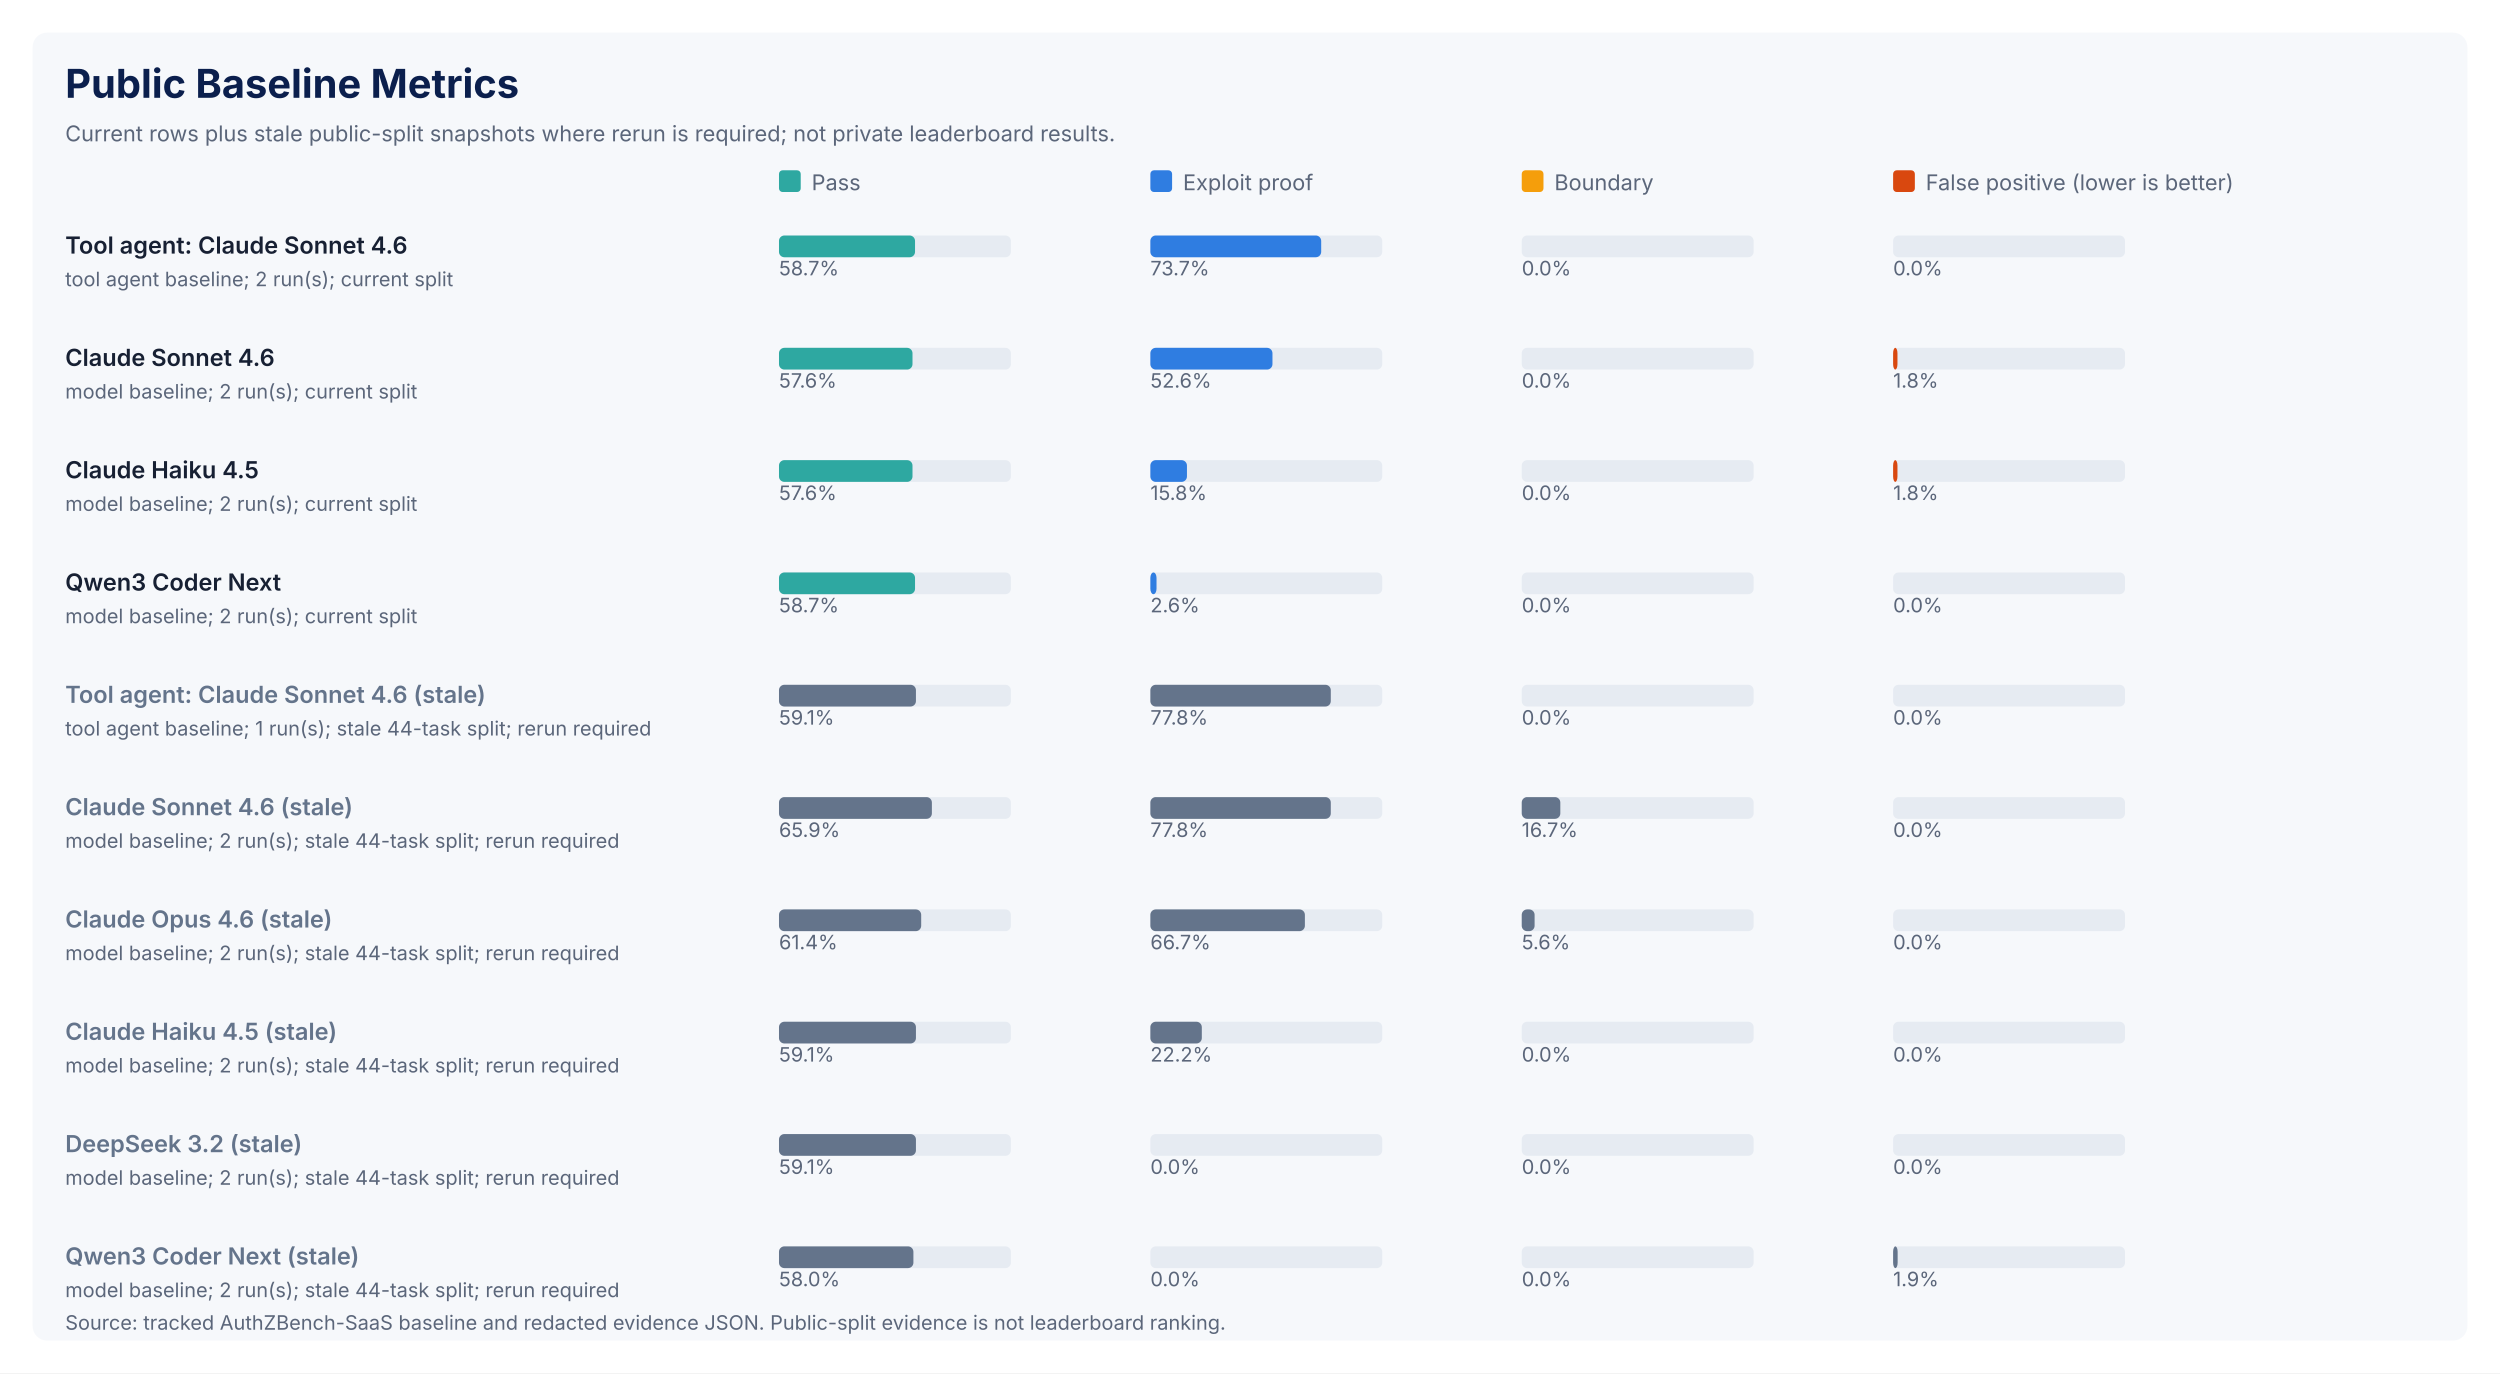
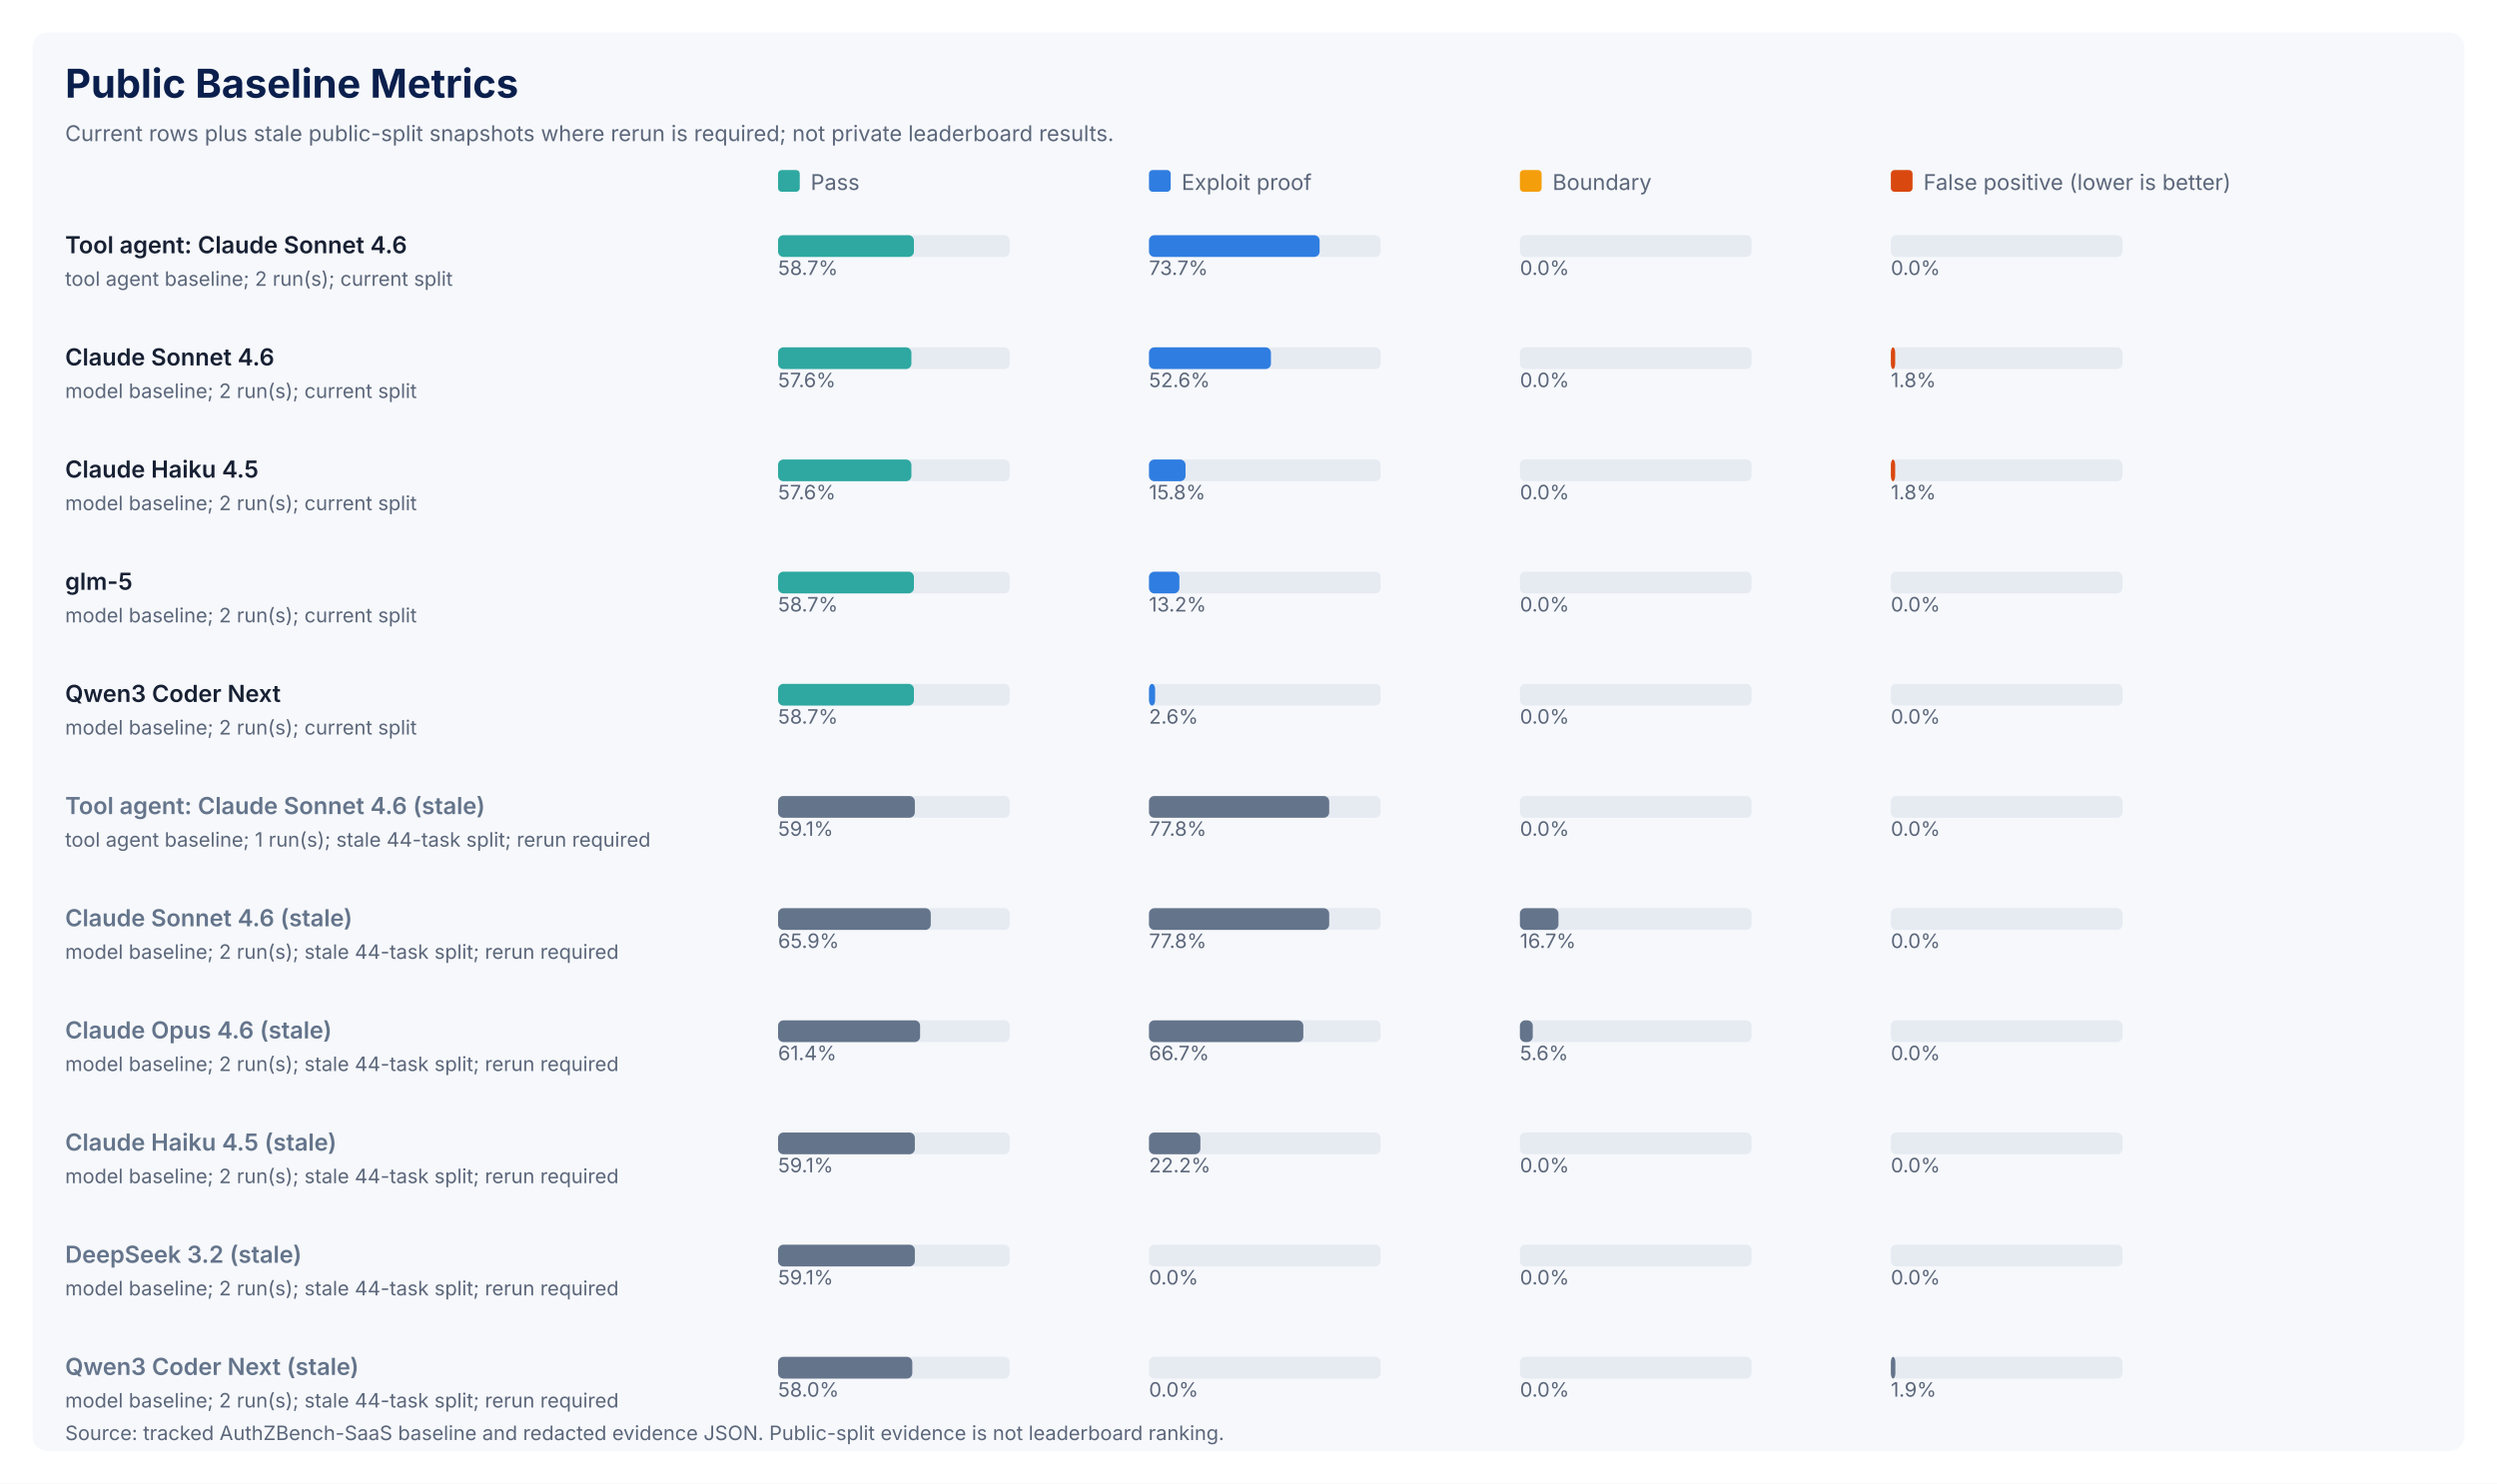
- <svg xmlns="http://www.w3.org/2000/svg" width="1380" height="758" viewBox="0 0 1380 758" role="img" aria-labelledby="title desc">
-   <rect x="0.0" y="0.0" width="1380.0" height="758.0" rx="0" fill="#ffffff" />
-   <rect x="18.0" y="18.0" width="1344.0" height="722.0" rx="8" fill="#f6f8fb" />
+ <svg xmlns="http://www.w3.org/2000/svg" width="1380" height="820" viewBox="0 0 1380 820" role="img" aria-labelledby="title desc">
+   <rect x="0.0" y="0.0" width="1380.0" height="820.0" rx="0" fill="#ffffff" />
+   <rect x="18.0" y="18.0" width="1344.0" height="784.0" rx="8" fill="#f6f8fb" />
  <text x="36.0" y="54.0" fill="#0b1f4d" font-family="Inter, Arial, sans-serif" font-size="22" font-weight="700">Public Baseline Metrics</text>
  <text x="36.0" y="78.0" fill="#5b667a" font-family="Inter, Arial, sans-serif" font-size="12" font-weight="400">Current rows plus stale public-split snapshots where rerun is required; not private leaderboard results.</text>
  <rect x="430.0" y="94.0" width="12.0" height="12.0" rx="2" fill="#2ea8a1" />
  <text x="448.0" y="105.0" fill="#5b667a" font-family="Inter, Arial, sans-serif" font-size="12" font-weight="400">Pass</text>
  <rect x="635.0" y="94.0" width="12.0" height="12.0" rx="2" fill="#2f7de1" />
  <text x="653.0" y="105.0" fill="#5b667a" font-family="Inter, Arial, sans-serif" font-size="12" font-weight="400">Exploit proof</text>
  <rect x="840.0" y="94.0" width="12.0" height="12.0" rx="2" fill="#f59e0b" />
  <text x="858.0" y="105.0" fill="#5b667a" font-family="Inter, Arial, sans-serif" font-size="12" font-weight="400">Boundary</text>
  <rect x="1045.0" y="94.0" width="12.0" height="12.0" rx="2" fill="#d9480f" />
  <text x="1063.0" y="105.0" fill="#5b667a" font-family="Inter, Arial, sans-serif" font-size="12" font-weight="400">False positive (lower is better)</text>
  <text x="36.0" y="140.0" fill="#172033" font-family="Inter, Arial, sans-serif" font-size="13" font-weight="600">Tool agent: Claude Sonnet 4.6</text>
  <text x="36.0" y="158.0" fill="#5b667a" font-family="Inter, Arial, sans-serif" font-size="11" font-weight="400">tool agent baseline; 2 run(s); current split</text>
  <rect x="430.0" y="130.0" width="128.0" height="12.0" rx="3" fill="#e6ebf2" />
  <rect x="430.0" y="130.0" width="75.1" height="12.0" rx="3" fill="#2ea8a1" />
  <text x="430.0" y="152.0" fill="#5b667a" font-family="Inter, Arial, sans-serif" font-size="11" font-weight="400">58.7%</text>
  <rect x="635.0" y="130.0" width="128.0" height="12.0" rx="3" fill="#e6ebf2" />
  <rect x="635.0" y="130.0" width="94.3" height="12.0" rx="3" fill="#2f7de1" />
  <text x="635.0" y="152.0" fill="#5b667a" font-family="Inter, Arial, sans-serif" font-size="11" font-weight="400">73.7%</text>
  <rect x="840.0" y="130.0" width="128.0" height="12.0" rx="3" fill="#e6ebf2" />
  <rect x="840.0" y="130.0" width="0.0" height="12.0" rx="3" fill="#f59e0b" />
  <text x="840.0" y="152.0" fill="#5b667a" font-family="Inter, Arial, sans-serif" font-size="11" font-weight="400">0.0%</text>
  <rect x="1045.0" y="130.0" width="128.0" height="12.0" rx="3" fill="#e6ebf2" />
  <rect x="1045.0" y="130.0" width="0.0" height="12.0" rx="3" fill="#d9480f" />
  <text x="1045.0" y="152.0" fill="#5b667a" font-family="Inter, Arial, sans-serif" font-size="11" font-weight="400">0.0%</text>
  <text x="36.0" y="202.0" fill="#172033" font-family="Inter, Arial, sans-serif" font-size="13" font-weight="600">Claude Sonnet 4.6</text>
  <text x="36.0" y="220.0" fill="#5b667a" font-family="Inter, Arial, sans-serif" font-size="11" font-weight="400">model baseline; 2 run(s); current split</text>
  <rect x="430.0" y="192.0" width="128.0" height="12.0" rx="3" fill="#e6ebf2" />
  <rect x="430.0" y="192.0" width="73.7" height="12.0" rx="3" fill="#2ea8a1" />
  <text x="430.0" y="214.0" fill="#5b667a" font-family="Inter, Arial, sans-serif" font-size="11" font-weight="400">57.6%</text>
  <rect x="635.0" y="192.0" width="128.0" height="12.0" rx="3" fill="#e6ebf2" />
  <rect x="635.0" y="192.0" width="67.4" height="12.0" rx="3" fill="#2f7de1" />
  <text x="635.0" y="214.0" fill="#5b667a" font-family="Inter, Arial, sans-serif" font-size="11" font-weight="400">52.6%</text>
  <rect x="840.0" y="192.0" width="128.0" height="12.0" rx="3" fill="#e6ebf2" />
  <rect x="840.0" y="192.0" width="0.0" height="12.0" rx="3" fill="#f59e0b" />
  <text x="840.0" y="214.0" fill="#5b667a" font-family="Inter, Arial, sans-serif" font-size="11" font-weight="400">0.0%</text>
  <rect x="1045.0" y="192.0" width="128.0" height="12.0" rx="3" fill="#e6ebf2" />
  <rect x="1045.0" y="192.0" width="2.4" height="12.0" rx="3" fill="#d9480f" />
  <text x="1045.0" y="214.0" fill="#5b667a" font-family="Inter, Arial, sans-serif" font-size="11" font-weight="400">1.8%</text>
  <text x="36.0" y="264.0" fill="#172033" font-family="Inter, Arial, sans-serif" font-size="13" font-weight="600">Claude Haiku 4.5</text>
  <text x="36.0" y="282.0" fill="#5b667a" font-family="Inter, Arial, sans-serif" font-size="11" font-weight="400">model baseline; 2 run(s); current split</text>
  <rect x="430.0" y="254.0" width="128.0" height="12.0" rx="3" fill="#e6ebf2" />
  <rect x="430.0" y="254.0" width="73.7" height="12.0" rx="3" fill="#2ea8a1" />
  <text x="430.0" y="276.0" fill="#5b667a" font-family="Inter, Arial, sans-serif" font-size="11" font-weight="400">57.6%</text>
  <rect x="635.0" y="254.0" width="128.0" height="12.0" rx="3" fill="#e6ebf2" />
  <rect x="635.0" y="254.0" width="20.2" height="12.0" rx="3" fill="#2f7de1" />
  <text x="635.0" y="276.0" fill="#5b667a" font-family="Inter, Arial, sans-serif" font-size="11" font-weight="400">15.8%</text>
  <rect x="840.0" y="254.0" width="128.0" height="12.0" rx="3" fill="#e6ebf2" />
  <rect x="840.0" y="254.0" width="0.0" height="12.0" rx="3" fill="#f59e0b" />
  <text x="840.0" y="276.0" fill="#5b667a" font-family="Inter, Arial, sans-serif" font-size="11" font-weight="400">0.0%</text>
  <rect x="1045.0" y="254.0" width="128.0" height="12.0" rx="3" fill="#e6ebf2" />
  <rect x="1045.0" y="254.0" width="2.4" height="12.0" rx="3" fill="#d9480f" />
  <text x="1045.0" y="276.0" fill="#5b667a" font-family="Inter, Arial, sans-serif" font-size="11" font-weight="400">1.8%</text>
-   <text x="36.0" y="326.0" fill="#172033" font-family="Inter, Arial, sans-serif" font-size="13" font-weight="600">Qwen3 Coder Next</text>
+   <text x="36.0" y="326.0" fill="#172033" font-family="Inter, Arial, sans-serif" font-size="13" font-weight="600">glm-5</text>
  <text x="36.0" y="344.0" fill="#5b667a" font-family="Inter, Arial, sans-serif" font-size="11" font-weight="400">model baseline; 2 run(s); current split</text>
  <rect x="430.0" y="316.0" width="128.0" height="12.0" rx="3" fill="#e6ebf2" />
  <rect x="430.0" y="316.0" width="75.1" height="12.0" rx="3" fill="#2ea8a1" />
  <text x="430.0" y="338.0" fill="#5b667a" font-family="Inter, Arial, sans-serif" font-size="11" font-weight="400">58.7%</text>
  <rect x="635.0" y="316.0" width="128.0" height="12.0" rx="3" fill="#e6ebf2" />
-   <rect x="635.0" y="316.0" width="3.4" height="12.0" rx="3" fill="#2f7de1" />
-   <text x="635.0" y="338.0" fill="#5b667a" font-family="Inter, Arial, sans-serif" font-size="11" font-weight="400">2.6%</text>
+   <rect x="635.0" y="316.0" width="16.8" height="12.0" rx="3" fill="#2f7de1" />
+   <text x="635.0" y="338.0" fill="#5b667a" font-family="Inter, Arial, sans-serif" font-size="11" font-weight="400">13.2%</text>
  <rect x="840.0" y="316.0" width="128.0" height="12.0" rx="3" fill="#e6ebf2" />
  <rect x="840.0" y="316.0" width="0.0" height="12.0" rx="3" fill="#f59e0b" />
  <text x="840.0" y="338.0" fill="#5b667a" font-family="Inter, Arial, sans-serif" font-size="11" font-weight="400">0.0%</text>
  <rect x="1045.0" y="316.0" width="128.0" height="12.0" rx="3" fill="#e6ebf2" />
  <rect x="1045.0" y="316.0" width="0.0" height="12.0" rx="3" fill="#d9480f" />
  <text x="1045.0" y="338.0" fill="#5b667a" font-family="Inter, Arial, sans-serif" font-size="11" font-weight="400">0.0%</text>
-   <text x="36.0" y="388.0" fill="#64748b" font-family="Inter, Arial, sans-serif" font-size="13" font-weight="600">Tool agent: Claude Sonnet 4.6 (stale)</text>
-   <text x="36.0" y="406.0" fill="#5b667a" font-family="Inter, Arial, sans-serif" font-size="11" font-weight="400">tool agent baseline; 1 run(s); stale 44-task split; rerun required</text>
+   <text x="36.0" y="388.0" fill="#172033" font-family="Inter, Arial, sans-serif" font-size="13" font-weight="600">Qwen3 Coder Next</text>
+   <text x="36.0" y="406.0" fill="#5b667a" font-family="Inter, Arial, sans-serif" font-size="11" font-weight="400">model baseline; 2 run(s); current split</text>
  <rect x="430.0" y="378.0" width="128.0" height="12.0" rx="3" fill="#e6ebf2" />
-   <rect x="430.0" y="378.0" width="75.6" height="12.0" rx="3" fill="#64748b" />
-   <text x="430.0" y="400.0" fill="#5b667a" font-family="Inter, Arial, sans-serif" font-size="11" font-weight="400">59.1%</text>
+   <rect x="430.0" y="378.0" width="75.1" height="12.0" rx="3" fill="#2ea8a1" />
+   <text x="430.0" y="400.0" fill="#5b667a" font-family="Inter, Arial, sans-serif" font-size="11" font-weight="400">58.7%</text>
  <rect x="635.0" y="378.0" width="128.0" height="12.0" rx="3" fill="#e6ebf2" />
-   <rect x="635.0" y="378.0" width="99.6" height="12.0" rx="3" fill="#64748b" />
-   <text x="635.0" y="400.0" fill="#5b667a" font-family="Inter, Arial, sans-serif" font-size="11" font-weight="400">77.8%</text>
+   <rect x="635.0" y="378.0" width="3.4" height="12.0" rx="3" fill="#2f7de1" />
+   <text x="635.0" y="400.0" fill="#5b667a" font-family="Inter, Arial, sans-serif" font-size="11" font-weight="400">2.6%</text>
  <rect x="840.0" y="378.0" width="128.0" height="12.0" rx="3" fill="#e6ebf2" />
-   <rect x="840.0" y="378.0" width="0.0" height="12.0" rx="3" fill="#64748b" />
+   <rect x="840.0" y="378.0" width="0.0" height="12.0" rx="3" fill="#f59e0b" />
  <text x="840.0" y="400.0" fill="#5b667a" font-family="Inter, Arial, sans-serif" font-size="11" font-weight="400">0.0%</text>
  <rect x="1045.0" y="378.0" width="128.0" height="12.0" rx="3" fill="#e6ebf2" />
-   <rect x="1045.0" y="378.0" width="0.0" height="12.0" rx="3" fill="#64748b" />
+   <rect x="1045.0" y="378.0" width="0.0" height="12.0" rx="3" fill="#d9480f" />
  <text x="1045.0" y="400.0" fill="#5b667a" font-family="Inter, Arial, sans-serif" font-size="11" font-weight="400">0.0%</text>
-   <text x="36.0" y="450.0" fill="#64748b" font-family="Inter, Arial, sans-serif" font-size="13" font-weight="600">Claude Sonnet 4.6 (stale)</text>
-   <text x="36.0" y="468.0" fill="#5b667a" font-family="Inter, Arial, sans-serif" font-size="11" font-weight="400">model baseline; 2 run(s); stale 44-task split; rerun required</text>
+   <text x="36.0" y="450.0" fill="#64748b" font-family="Inter, Arial, sans-serif" font-size="13" font-weight="600">Tool agent: Claude Sonnet 4.6 (stale)</text>
+   <text x="36.0" y="468.0" fill="#5b667a" font-family="Inter, Arial, sans-serif" font-size="11" font-weight="400">tool agent baseline; 1 run(s); stale 44-task split; rerun required</text>
  <rect x="430.0" y="440.0" width="128.0" height="12.0" rx="3" fill="#e6ebf2" />
-   <rect x="430.0" y="440.0" width="84.4" height="12.0" rx="3" fill="#64748b" />
-   <text x="430.0" y="462.0" fill="#5b667a" font-family="Inter, Arial, sans-serif" font-size="11" font-weight="400">65.9%</text>
+   <rect x="430.0" y="440.0" width="75.6" height="12.0" rx="3" fill="#64748b" />
+   <text x="430.0" y="462.0" fill="#5b667a" font-family="Inter, Arial, sans-serif" font-size="11" font-weight="400">59.1%</text>
  <rect x="635.0" y="440.0" width="128.0" height="12.0" rx="3" fill="#e6ebf2" />
  <rect x="635.0" y="440.0" width="99.6" height="12.0" rx="3" fill="#64748b" />
  <text x="635.0" y="462.0" fill="#5b667a" font-family="Inter, Arial, sans-serif" font-size="11" font-weight="400">77.8%</text>
  <rect x="840.0" y="440.0" width="128.0" height="12.0" rx="3" fill="#e6ebf2" />
-   <rect x="840.0" y="440.0" width="21.3" height="12.0" rx="3" fill="#64748b" />
-   <text x="840.0" y="462.0" fill="#5b667a" font-family="Inter, Arial, sans-serif" font-size="11" font-weight="400">16.7%</text>
+   <rect x="840.0" y="440.0" width="0.0" height="12.0" rx="3" fill="#64748b" />
+   <text x="840.0" y="462.0" fill="#5b667a" font-family="Inter, Arial, sans-serif" font-size="11" font-weight="400">0.0%</text>
  <rect x="1045.0" y="440.0" width="128.0" height="12.0" rx="3" fill="#e6ebf2" />
  <rect x="1045.0" y="440.0" width="0.0" height="12.0" rx="3" fill="#64748b" />
  <text x="1045.0" y="462.0" fill="#5b667a" font-family="Inter, Arial, sans-serif" font-size="11" font-weight="400">0.0%</text>
-   <text x="36.0" y="512.0" fill="#64748b" font-family="Inter, Arial, sans-serif" font-size="13" font-weight="600">Claude Opus 4.6 (stale)</text>
+   <text x="36.0" y="512.0" fill="#64748b" font-family="Inter, Arial, sans-serif" font-size="13" font-weight="600">Claude Sonnet 4.6 (stale)</text>
  <text x="36.0" y="530.0" fill="#5b667a" font-family="Inter, Arial, sans-serif" font-size="11" font-weight="400">model baseline; 2 run(s); stale 44-task split; rerun required</text>
  <rect x="430.0" y="502.0" width="128.0" height="12.0" rx="3" fill="#e6ebf2" />
-   <rect x="430.0" y="502.0" width="78.5" height="12.0" rx="3" fill="#64748b" />
-   <text x="430.0" y="524.0" fill="#5b667a" font-family="Inter, Arial, sans-serif" font-size="11" font-weight="400">61.4%</text>
+   <rect x="430.0" y="502.0" width="84.4" height="12.0" rx="3" fill="#64748b" />
+   <text x="430.0" y="524.0" fill="#5b667a" font-family="Inter, Arial, sans-serif" font-size="11" font-weight="400">65.9%</text>
  <rect x="635.0" y="502.0" width="128.0" height="12.0" rx="3" fill="#e6ebf2" />
-   <rect x="635.0" y="502.0" width="85.3" height="12.0" rx="3" fill="#64748b" />
-   <text x="635.0" y="524.0" fill="#5b667a" font-family="Inter, Arial, sans-serif" font-size="11" font-weight="400">66.7%</text>
+   <rect x="635.0" y="502.0" width="99.6" height="12.0" rx="3" fill="#64748b" />
+   <text x="635.0" y="524.0" fill="#5b667a" font-family="Inter, Arial, sans-serif" font-size="11" font-weight="400">77.8%</text>
  <rect x="840.0" y="502.0" width="128.0" height="12.0" rx="3" fill="#e6ebf2" />
-   <rect x="840.0" y="502.0" width="7.1" height="12.0" rx="3" fill="#64748b" />
-   <text x="840.0" y="524.0" fill="#5b667a" font-family="Inter, Arial, sans-serif" font-size="11" font-weight="400">5.6%</text>
+   <rect x="840.0" y="502.0" width="21.3" height="12.0" rx="3" fill="#64748b" />
+   <text x="840.0" y="524.0" fill="#5b667a" font-family="Inter, Arial, sans-serif" font-size="11" font-weight="400">16.7%</text>
  <rect x="1045.0" y="502.0" width="128.0" height="12.0" rx="3" fill="#e6ebf2" />
  <rect x="1045.0" y="502.0" width="0.0" height="12.0" rx="3" fill="#64748b" />
  <text x="1045.0" y="524.0" fill="#5b667a" font-family="Inter, Arial, sans-serif" font-size="11" font-weight="400">0.0%</text>
-   <text x="36.0" y="574.0" fill="#64748b" font-family="Inter, Arial, sans-serif" font-size="13" font-weight="600">Claude Haiku 4.5 (stale)</text>
+   <text x="36.0" y="574.0" fill="#64748b" font-family="Inter, Arial, sans-serif" font-size="13" font-weight="600">Claude Opus 4.6 (stale)</text>
  <text x="36.0" y="592.0" fill="#5b667a" font-family="Inter, Arial, sans-serif" font-size="11" font-weight="400">model baseline; 2 run(s); stale 44-task split; rerun required</text>
  <rect x="430.0" y="564.0" width="128.0" height="12.0" rx="3" fill="#e6ebf2" />
-   <rect x="430.0" y="564.0" width="75.6" height="12.0" rx="3" fill="#64748b" />
-   <text x="430.0" y="586.0" fill="#5b667a" font-family="Inter, Arial, sans-serif" font-size="11" font-weight="400">59.1%</text>
+   <rect x="430.0" y="564.0" width="78.5" height="12.0" rx="3" fill="#64748b" />
+   <text x="430.0" y="586.0" fill="#5b667a" font-family="Inter, Arial, sans-serif" font-size="11" font-weight="400">61.4%</text>
  <rect x="635.0" y="564.0" width="128.0" height="12.0" rx="3" fill="#e6ebf2" />
-   <rect x="635.0" y="564.0" width="28.4" height="12.0" rx="3" fill="#64748b" />
-   <text x="635.0" y="586.0" fill="#5b667a" font-family="Inter, Arial, sans-serif" font-size="11" font-weight="400">22.2%</text>
+   <rect x="635.0" y="564.0" width="85.3" height="12.0" rx="3" fill="#64748b" />
+   <text x="635.0" y="586.0" fill="#5b667a" font-family="Inter, Arial, sans-serif" font-size="11" font-weight="400">66.7%</text>
  <rect x="840.0" y="564.0" width="128.0" height="12.0" rx="3" fill="#e6ebf2" />
-   <rect x="840.0" y="564.0" width="0.0" height="12.0" rx="3" fill="#64748b" />
-   <text x="840.0" y="586.0" fill="#5b667a" font-family="Inter, Arial, sans-serif" font-size="11" font-weight="400">0.0%</text>
+   <rect x="840.0" y="564.0" width="7.1" height="12.0" rx="3" fill="#64748b" />
+   <text x="840.0" y="586.0" fill="#5b667a" font-family="Inter, Arial, sans-serif" font-size="11" font-weight="400">5.6%</text>
  <rect x="1045.0" y="564.0" width="128.0" height="12.0" rx="3" fill="#e6ebf2" />
  <rect x="1045.0" y="564.0" width="0.0" height="12.0" rx="3" fill="#64748b" />
  <text x="1045.0" y="586.0" fill="#5b667a" font-family="Inter, Arial, sans-serif" font-size="11" font-weight="400">0.0%</text>
-   <text x="36.0" y="636.0" fill="#64748b" font-family="Inter, Arial, sans-serif" font-size="13" font-weight="600">DeepSeek 3.2 (stale)</text>
+   <text x="36.0" y="636.0" fill="#64748b" font-family="Inter, Arial, sans-serif" font-size="13" font-weight="600">Claude Haiku 4.5 (stale)</text>
  <text x="36.0" y="654.0" fill="#5b667a" font-family="Inter, Arial, sans-serif" font-size="11" font-weight="400">model baseline; 2 run(s); stale 44-task split; rerun required</text>
  <rect x="430.0" y="626.0" width="128.0" height="12.0" rx="3" fill="#e6ebf2" />
  <rect x="430.0" y="626.0" width="75.6" height="12.0" rx="3" fill="#64748b" />
  <text x="430.0" y="648.0" fill="#5b667a" font-family="Inter, Arial, sans-serif" font-size="11" font-weight="400">59.1%</text>
  <rect x="635.0" y="626.0" width="128.0" height="12.0" rx="3" fill="#e6ebf2" />
-   <rect x="635.0" y="626.0" width="0.0" height="12.0" rx="3" fill="#64748b" />
-   <text x="635.0" y="648.0" fill="#5b667a" font-family="Inter, Arial, sans-serif" font-size="11" font-weight="400">0.0%</text>
+   <rect x="635.0" y="626.0" width="28.4" height="12.0" rx="3" fill="#64748b" />
+   <text x="635.0" y="648.0" fill="#5b667a" font-family="Inter, Arial, sans-serif" font-size="11" font-weight="400">22.2%</text>
  <rect x="840.0" y="626.0" width="128.0" height="12.0" rx="3" fill="#e6ebf2" />
  <rect x="840.0" y="626.0" width="0.0" height="12.0" rx="3" fill="#64748b" />
  <text x="840.0" y="648.0" fill="#5b667a" font-family="Inter, Arial, sans-serif" font-size="11" font-weight="400">0.0%</text>
  <rect x="1045.0" y="626.0" width="128.0" height="12.0" rx="3" fill="#e6ebf2" />
  <rect x="1045.0" y="626.0" width="0.0" height="12.0" rx="3" fill="#64748b" />
  <text x="1045.0" y="648.0" fill="#5b667a" font-family="Inter, Arial, sans-serif" font-size="11" font-weight="400">0.0%</text>
-   <text x="36.0" y="698.0" fill="#64748b" font-family="Inter, Arial, sans-serif" font-size="13" font-weight="600">Qwen3 Coder Next (stale)</text>
+   <text x="36.0" y="698.0" fill="#64748b" font-family="Inter, Arial, sans-serif" font-size="13" font-weight="600">DeepSeek 3.2 (stale)</text>
  <text x="36.0" y="716.0" fill="#5b667a" font-family="Inter, Arial, sans-serif" font-size="11" font-weight="400">model baseline; 2 run(s); stale 44-task split; rerun required</text>
  <rect x="430.0" y="688.0" width="128.0" height="12.0" rx="3" fill="#e6ebf2" />
-   <rect x="430.0" y="688.0" width="74.2" height="12.0" rx="3" fill="#64748b" />
-   <text x="430.0" y="710.0" fill="#5b667a" font-family="Inter, Arial, sans-serif" font-size="11" font-weight="400">58.0%</text>
+   <rect x="430.0" y="688.0" width="75.6" height="12.0" rx="3" fill="#64748b" />
+   <text x="430.0" y="710.0" fill="#5b667a" font-family="Inter, Arial, sans-serif" font-size="11" font-weight="400">59.1%</text>
  <rect x="635.0" y="688.0" width="128.0" height="12.0" rx="3" fill="#e6ebf2" />
  <rect x="635.0" y="688.0" width="0.0" height="12.0" rx="3" fill="#64748b" />
  <text x="635.0" y="710.0" fill="#5b667a" font-family="Inter, Arial, sans-serif" font-size="11" font-weight="400">0.0%</text>
  <rect x="840.0" y="688.0" width="128.0" height="12.0" rx="3" fill="#e6ebf2" />
  <rect x="840.0" y="688.0" width="0.0" height="12.0" rx="3" fill="#64748b" />
  <text x="840.0" y="710.0" fill="#5b667a" font-family="Inter, Arial, sans-serif" font-size="11" font-weight="400">0.0%</text>
  <rect x="1045.0" y="688.0" width="128.0" height="12.0" rx="3" fill="#e6ebf2" />
-   <rect x="1045.0" y="688.0" width="2.5" height="12.0" rx="3" fill="#64748b" />
-   <text x="1045.0" y="710.0" fill="#5b667a" font-family="Inter, Arial, sans-serif" font-size="11" font-weight="400">1.9%</text>
-   <text x="36.0" y="734.0" fill="#5b667a" font-family="Inter, Arial, sans-serif" font-size="11" font-weight="400">Source: tracked AuthZBench-SaaS baseline and redacted evidence JSON. Public-split evidence is not leaderboard ranking.</text>
+   <rect x="1045.0" y="688.0" width="0.0" height="12.0" rx="3" fill="#64748b" />
+   <text x="1045.0" y="710.0" fill="#5b667a" font-family="Inter, Arial, sans-serif" font-size="11" font-weight="400">0.0%</text>
+   <text x="36.0" y="760.0" fill="#64748b" font-family="Inter, Arial, sans-serif" font-size="13" font-weight="600">Qwen3 Coder Next (stale)</text>
+   <text x="36.0" y="778.0" fill="#5b667a" font-family="Inter, Arial, sans-serif" font-size="11" font-weight="400">model baseline; 2 run(s); stale 44-task split; rerun required</text>
+   <rect x="430.0" y="750.0" width="128.0" height="12.0" rx="3" fill="#e6ebf2" />
+   <rect x="430.0" y="750.0" width="74.2" height="12.0" rx="3" fill="#64748b" />
+   <text x="430.0" y="772.0" fill="#5b667a" font-family="Inter, Arial, sans-serif" font-size="11" font-weight="400">58.0%</text>
+   <rect x="635.0" y="750.0" width="128.0" height="12.0" rx="3" fill="#e6ebf2" />
+   <rect x="635.0" y="750.0" width="0.0" height="12.0" rx="3" fill="#64748b" />
+   <text x="635.0" y="772.0" fill="#5b667a" font-family="Inter, Arial, sans-serif" font-size="11" font-weight="400">0.0%</text>
+   <rect x="840.0" y="750.0" width="128.0" height="12.0" rx="3" fill="#e6ebf2" />
+   <rect x="840.0" y="750.0" width="0.0" height="12.0" rx="3" fill="#64748b" />
+   <text x="840.0" y="772.0" fill="#5b667a" font-family="Inter, Arial, sans-serif" font-size="11" font-weight="400">0.0%</text>
+   <rect x="1045.0" y="750.0" width="128.0" height="12.0" rx="3" fill="#e6ebf2" />
+   <rect x="1045.0" y="750.0" width="2.5" height="12.0" rx="3" fill="#64748b" />
+   <text x="1045.0" y="772.0" fill="#5b667a" font-family="Inter, Arial, sans-serif" font-size="11" font-weight="400">1.9%</text>
+   <text x="36.0" y="796.0" fill="#5b667a" font-family="Inter, Arial, sans-serif" font-size="11" font-weight="400">Source: tracked AuthZBench-SaaS baseline and redacted evidence JSON. Public-split evidence is not leaderboard ranking.</text>
</svg>
